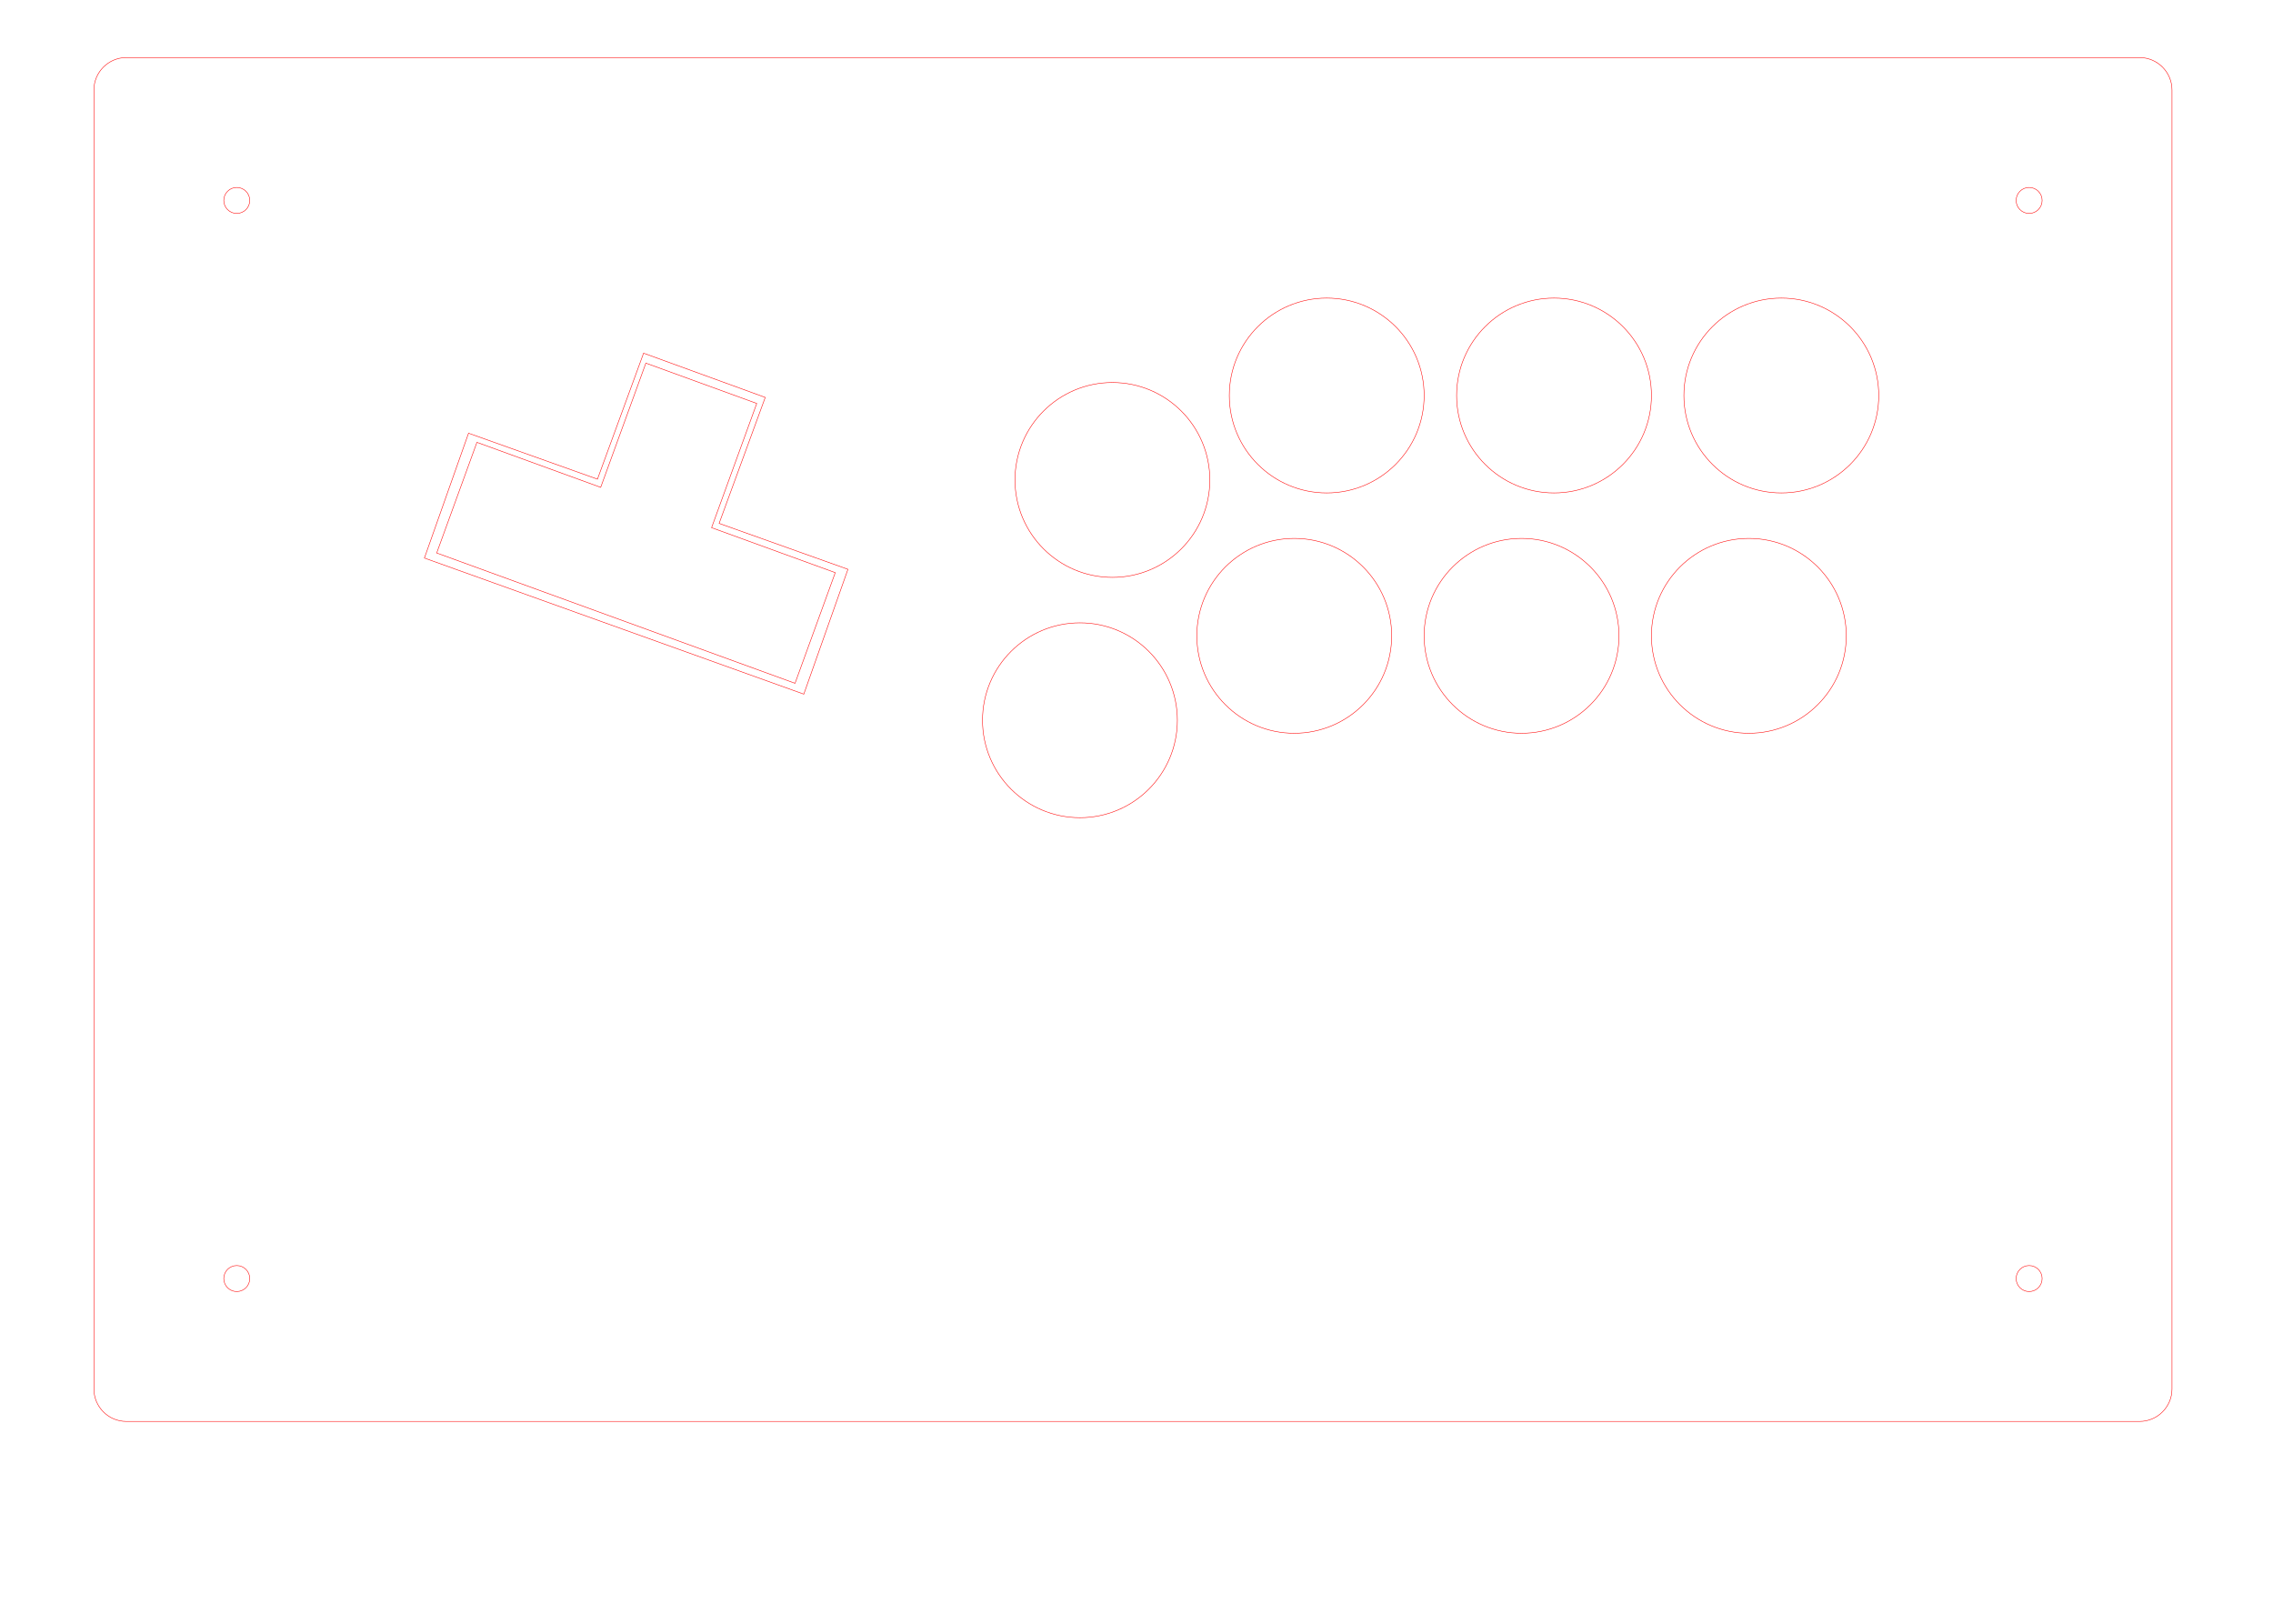
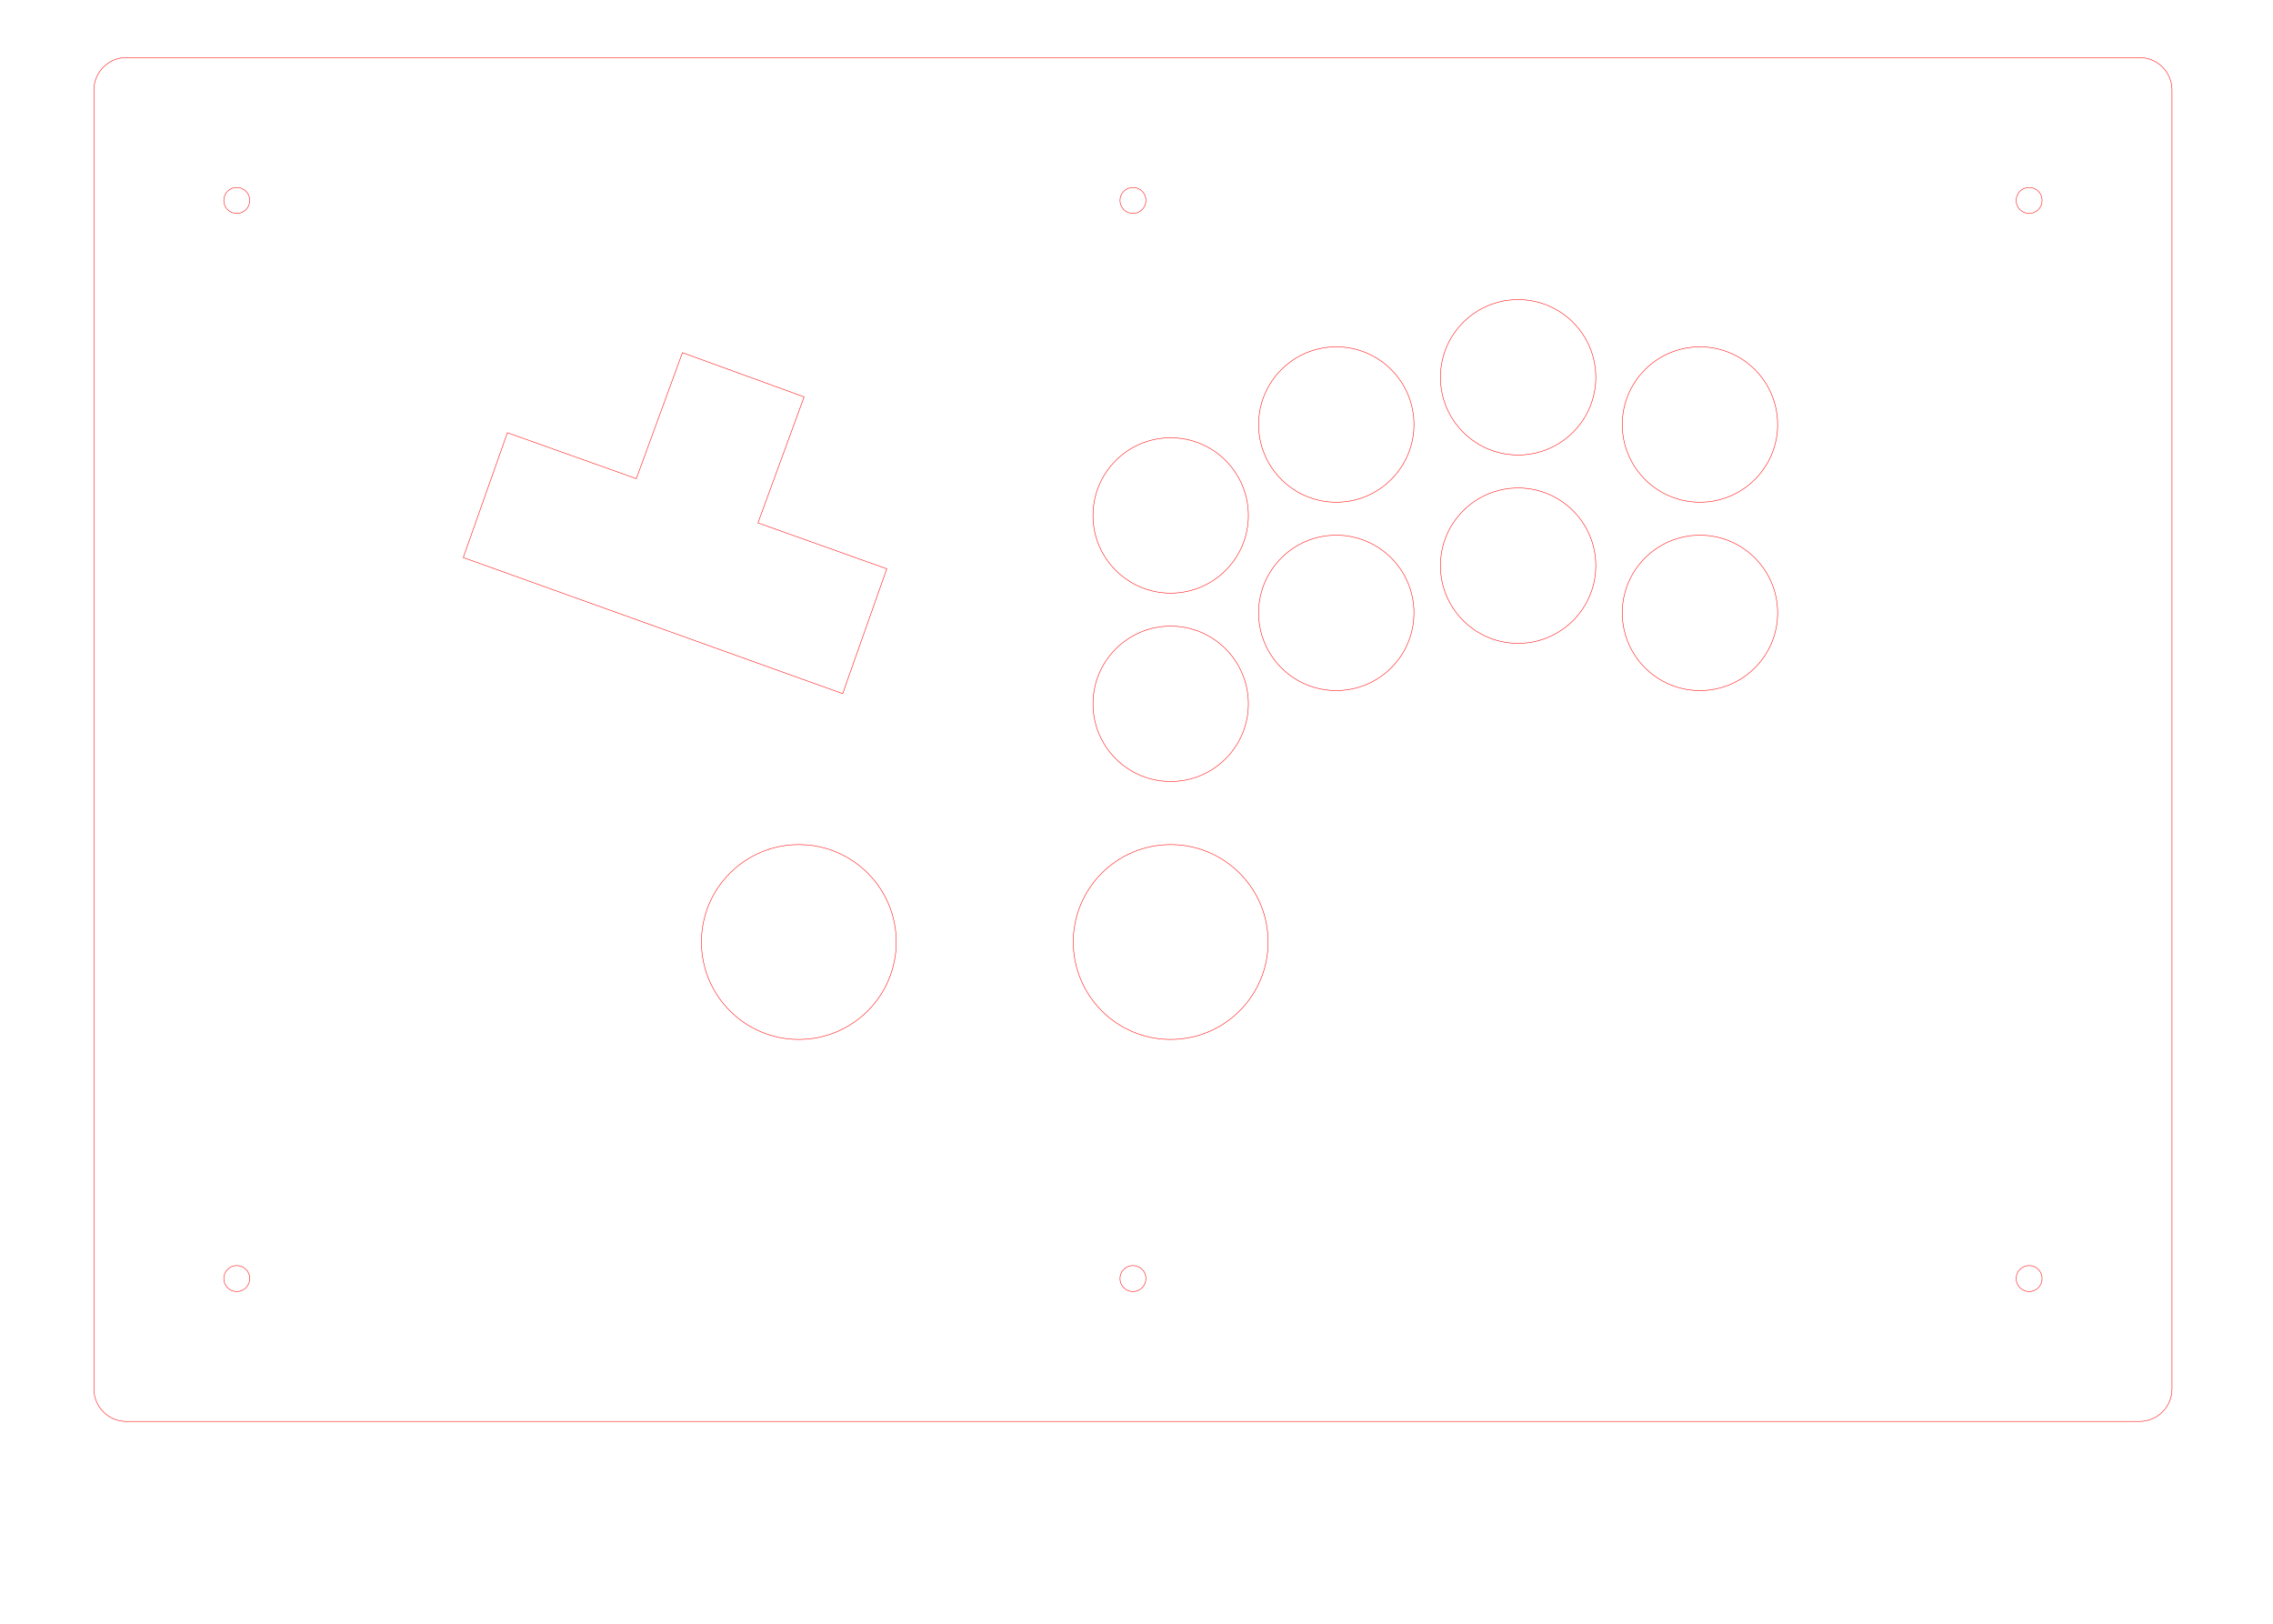
<svg xmlns="http://www.w3.org/2000/svg" xml:space="preserve" width="350mm" height="250mm" version="1.1" style="clip-rule:evenodd;fill-rule:evenodd;image-rendering:optimizeQuality;shape-rendering:geometricPrecision;text-rendering:geometricPrecision" viewBox="0 0 35000 25000" id="svg46">
  <defs id="defs4">
    <style type="text/css" id="style2">
   
    .str0 {stroke:red;stroke-width:7.62;stroke-miterlimit:22.926}
    .fil0 {fill:none}
   
  </style>
  </defs>
  <g id="Layer_x0020_1">
    <rect class="fil0 str0" x="1445.973" y="886.336" width="31998.754" height="20998.756" id="rect7" rx="500" ry="500" />
    <circle class="fil0 str0" cx="3645.71" cy="3086.11" r="200" id="circle9" />
+     <circle class="fil0 str0" cx="17445.359" cy="3086.11" r="200" id="circle9-3" style="clip-rule:evenodd;fill:none;fill-rule:evenodd;stroke:#ff0000;stroke-width:7.62;stroke-miterlimit:22.926;image-rendering:optimizeQuality;shape-rendering:geometricPrecision;text-rendering:geometricPrecision" />
    <circle class="fil0 str0" cx="31245.01" cy="3086.11" r="200" id="circle11" />
    <circle class="fil0 str0" cx="3645.71" cy="19685.311" r="200" id="circle13" />
    <circle class="fil0 str0" cx="31245.01" cy="19685.311" r="200" id="circle15" />
-     <circle class="fil0 str0" cx="17129.104" cy="7389.505" r="1500" id="circle17" />
-     <circle class="fil0 str0" cx="20429.104" cy="6089.505" r="1500" id="circle19" />
-     <circle class="fil0 str0" cx="23929.104" cy="6089.505" r="1500" id="circle21" />
-     <path id="rect23-0" style="clip-rule:evenodd;fill:none;fill-rule:evenodd;stroke:#ff0000;stroke-width:7.6;stroke-miterlimit:22.926;stroke-dasharray:none;image-rendering:optimizeQuality;shape-rendering:geometricPrecision;text-rendering:geometricPrecision" class="fil0 str0" d="m 11652.468,6211.691 -1707.49,-620.795 -695.385,1912.631 -1905.96,-693.015 -619.303,1703.688 5517.758,2006.227 619.303,-1703.688 -1904.308,-692.415 z" />
-     <path id="rect23-0-7" style="clip-rule:evenodd;fill:none;fill-rule:evenodd;stroke:#ff0000;stroke-width:7.6;stroke-miterlimit:22.926;stroke-dasharray:none;image-rendering:optimizeQuality;shape-rendering:geometricPrecision;text-rendering:geometricPrecision" class="fil0 str0" d="M 11783.183,6118.783 9909.85,5437.668 9199.841,7377.389 7214.595,6669.954 6535.141,8592.097 12377.155,10687.425 13056.609,8765.282 11073.174,8058.506 Z" />
-     <path id="circle35" class="fil0 str0" d="M 27429.096,4589.521 A 1500,1500 0 0 0 25929.085,6089.481 1500,1500 0 0 0 27429.096,7589.493 1500,1500 0 0 0 28929.108,6089.481 1500,1500 0 0 0 27429.096,4589.521 Z" />
-     <circle class="fil0 str0" cx="16629.104" cy="11089.504" r="1500" id="circle37" />
-     <circle class="fil0 str0" cx="19929.104" cy="9789.504" r="1500" id="circle39" />
-     <circle class="fil0 str0" cx="23429.104" cy="9789.504" r="1500" id="circle41" />
-     <circle class="fil0 str0" cx="26929.104" cy="9789.504" r="1500" id="circle43" />
+     <circle class="fil0 str0" cx="18026.381" cy="10836.326" id="circle17" r="1196.19" />
+     <circle class="fil0 str0" cx="18026.381" cy="7936.326" id="circle17-7" r="1196.19" style="clip-rule:evenodd;fill:none;fill-rule:evenodd;stroke:#ff0000;stroke-width:7.62;stroke-miterlimit:22.926;image-rendering:optimizeQuality;shape-rendering:geometricPrecision;text-rendering:geometricPrecision" />
+     <circle class="fil0 str0" cx="20576.301" cy="9436.325" id="circle17-8" r="1196.19" style="clip-rule:evenodd;fill:none;fill-rule:evenodd;stroke:#ff0000;stroke-width:7.62;stroke-miterlimit:22.926;image-rendering:optimizeQuality;shape-rendering:geometricPrecision;text-rendering:geometricPrecision" />
+     <circle class="fil0 str0" cx="20576.301" cy="6536.326" id="circle17-7-0" r="1196.19" style="clip-rule:evenodd;fill:none;fill-rule:evenodd;stroke:#ff0000;stroke-width:7.62;stroke-miterlimit:22.926;image-rendering:optimizeQuality;shape-rendering:geometricPrecision;text-rendering:geometricPrecision" />
+     <circle class="fil0 str0" cx="26176.264" cy="6536.326" id="circle17-8-4" r="1196.19" style="clip-rule:evenodd;fill:none;fill-rule:evenodd;stroke:#ff0000;stroke-width:7.62;stroke-miterlimit:22.926;image-rendering:optimizeQuality;shape-rendering:geometricPrecision;text-rendering:geometricPrecision" />
+     <circle class="fil0 str0" cx="26176.264" cy="9436.325" id="circle17-7-0-3" r="1196.19" style="clip-rule:evenodd;fill:none;fill-rule:evenodd;stroke:#ff0000;stroke-width:7.62;stroke-miterlimit:22.926;image-rendering:optimizeQuality;shape-rendering:geometricPrecision;text-rendering:geometricPrecision" />
+     <circle class="fil0 str0" cx="23376.264" cy="8709.299" id="circle17-8-6" r="1196.19" style="clip-rule:evenodd;fill:none;fill-rule:evenodd;stroke:#ff0000;stroke-width:7.62;stroke-miterlimit:22.926;image-rendering:optimizeQuality;shape-rendering:geometricPrecision;text-rendering:geometricPrecision" />
+     <circle class="fil0 str0" cx="23376.264" cy="5809.3" id="circle17-7-0-6" r="1196.19" style="clip-rule:evenodd;fill:none;fill-rule:evenodd;stroke:#ff0000;stroke-width:7.62;stroke-miterlimit:22.926;image-rendering:optimizeQuality;shape-rendering:geometricPrecision;text-rendering:geometricPrecision" />
+     <circle class="fil0 str0" cx="18026.381" cy="14503.811" r="1500" id="circle37-2" style="clip-rule:evenodd;fill:none;fill-rule:evenodd;stroke:#ff0000;stroke-width:7.62;stroke-miterlimit:22.926;image-rendering:optimizeQuality;shape-rendering:geometricPrecision;text-rendering:geometricPrecision" />
+     <circle class="fil0 str0" cx="12300.701" cy="14503.811" r="1500" id="circle37-2-1" style="clip-rule:evenodd;fill:none;fill-rule:evenodd;stroke:#ff0000;stroke-width:7.62;stroke-miterlimit:22.926;image-rendering:optimizeQuality;shape-rendering:geometricPrecision;text-rendering:geometricPrecision" />
+     <circle class="fil0 str0" cx="17445.359" cy="19685.311" r="200" id="circle9-5" style="clip-rule:evenodd;fill:none;fill-rule:evenodd;stroke:#ff0000;stroke-width:7.62;stroke-miterlimit:22.926;image-rendering:optimizeQuality;shape-rendering:geometricPrecision;text-rendering:geometricPrecision" />
+     <path id="rect23-0-7" style="clip-rule:evenodd;fill:none;fill-rule:evenodd;stroke:#ff0000;stroke-width:7.6;stroke-miterlimit:22.926;stroke-dasharray:none;image-rendering:optimizeQuality;shape-rendering:geometricPrecision;text-rendering:geometricPrecision" class="fil0 str0" d="M 12381.494,6111.08 10508.16,5429.966 9798.153,7369.686 7812.907,6662.251 7133.453,8584.394 12975.466,10679.722 13654.92,8757.579 11671.485,8050.803 Z" />
  </g>
</svg>
